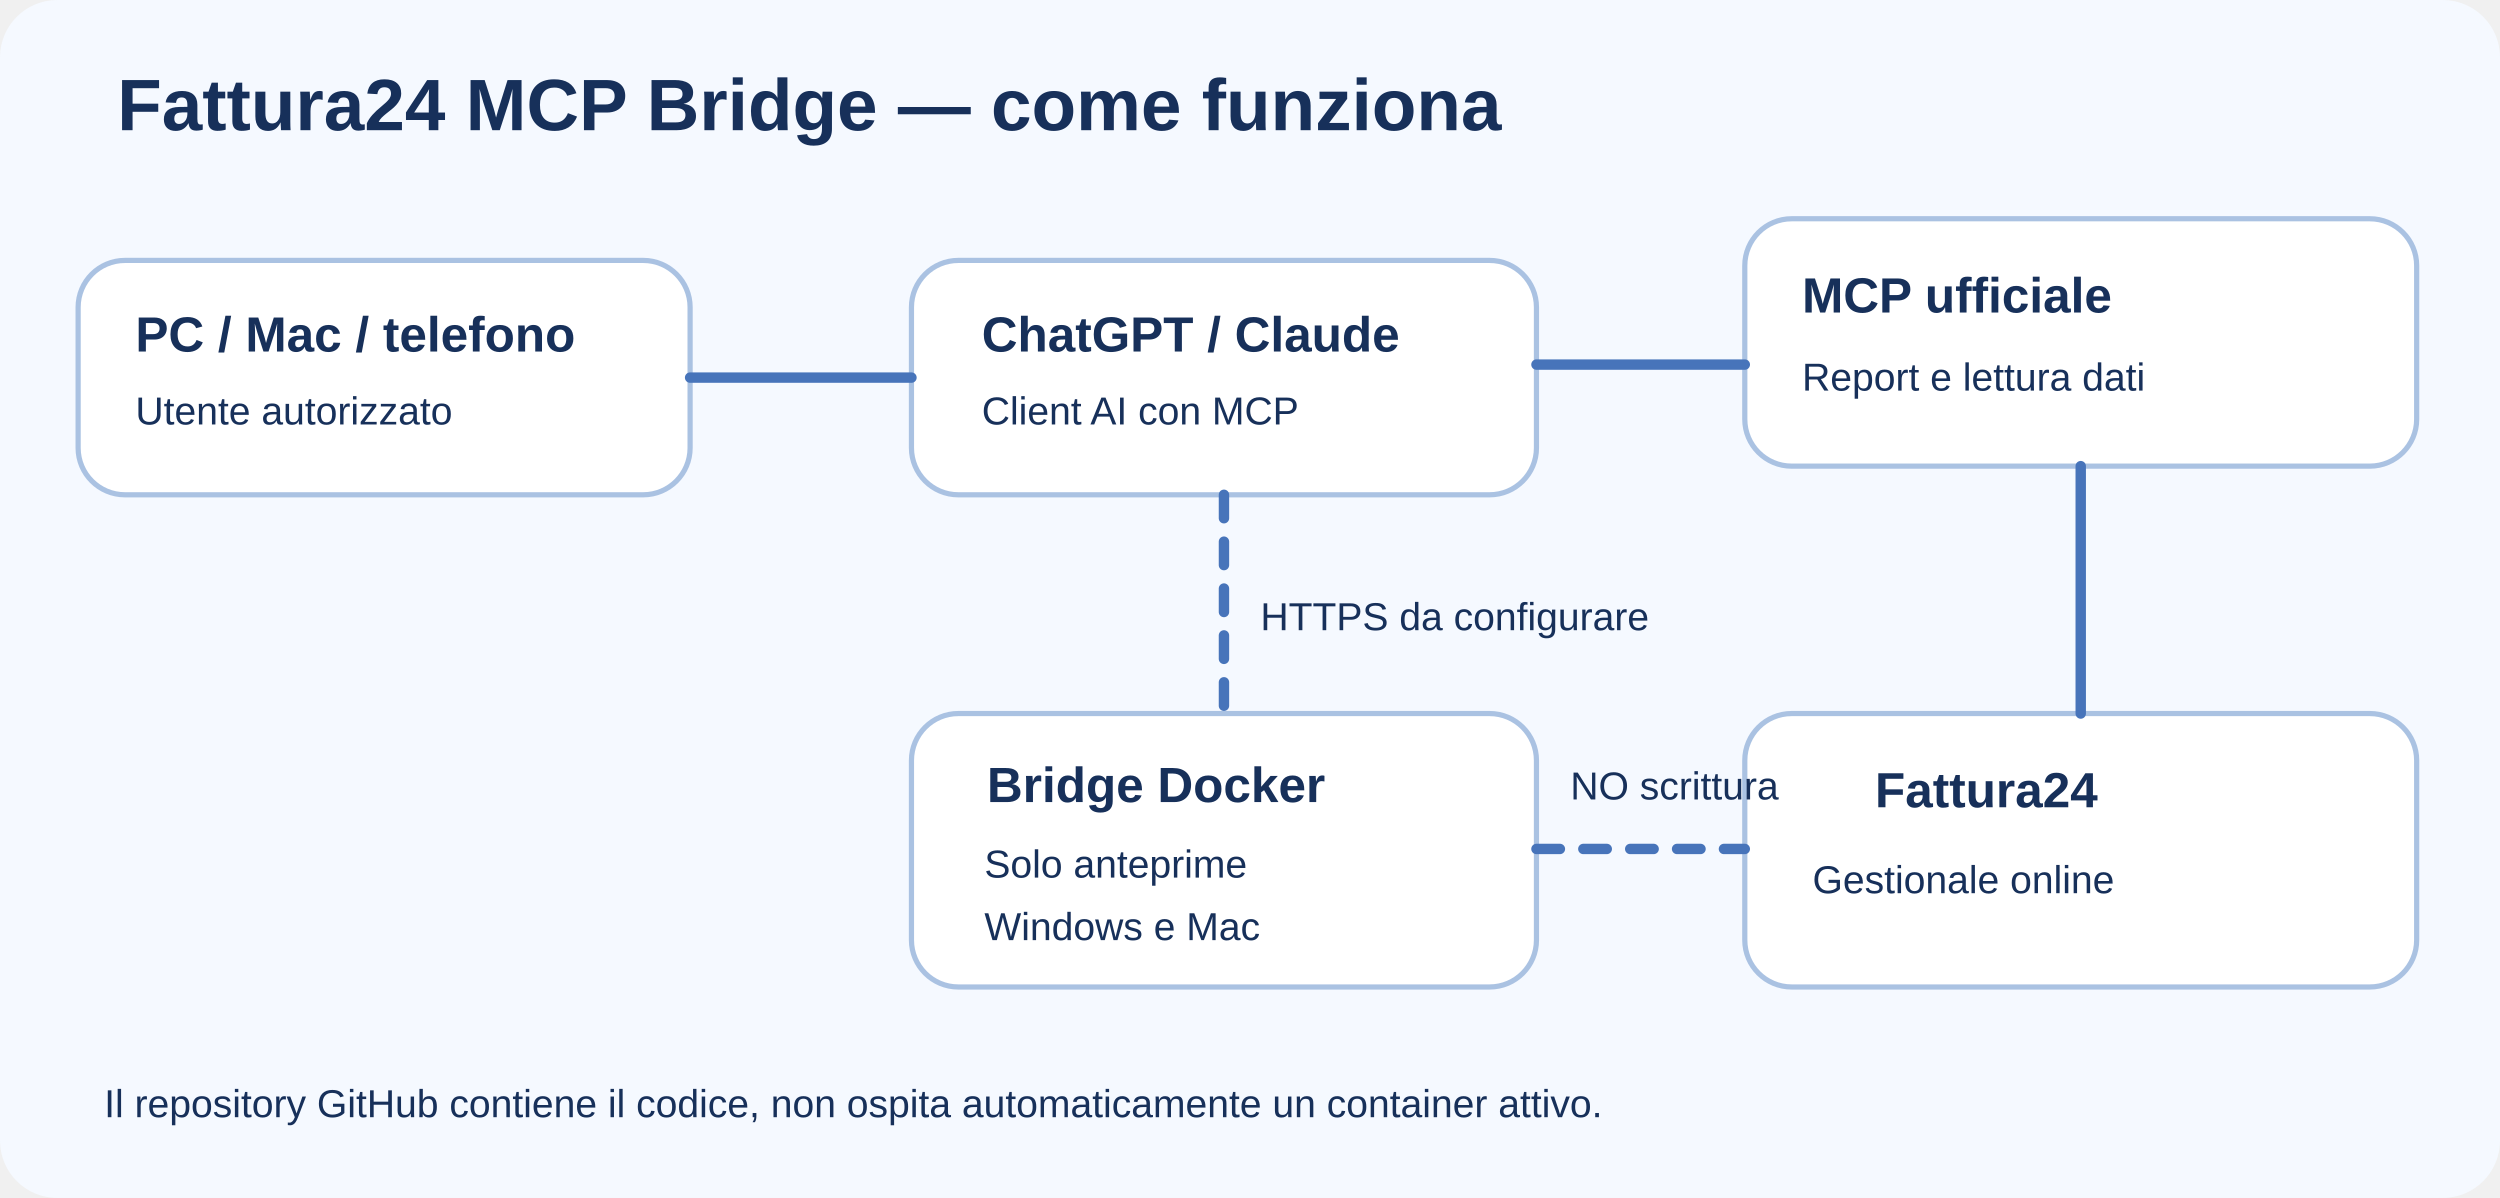
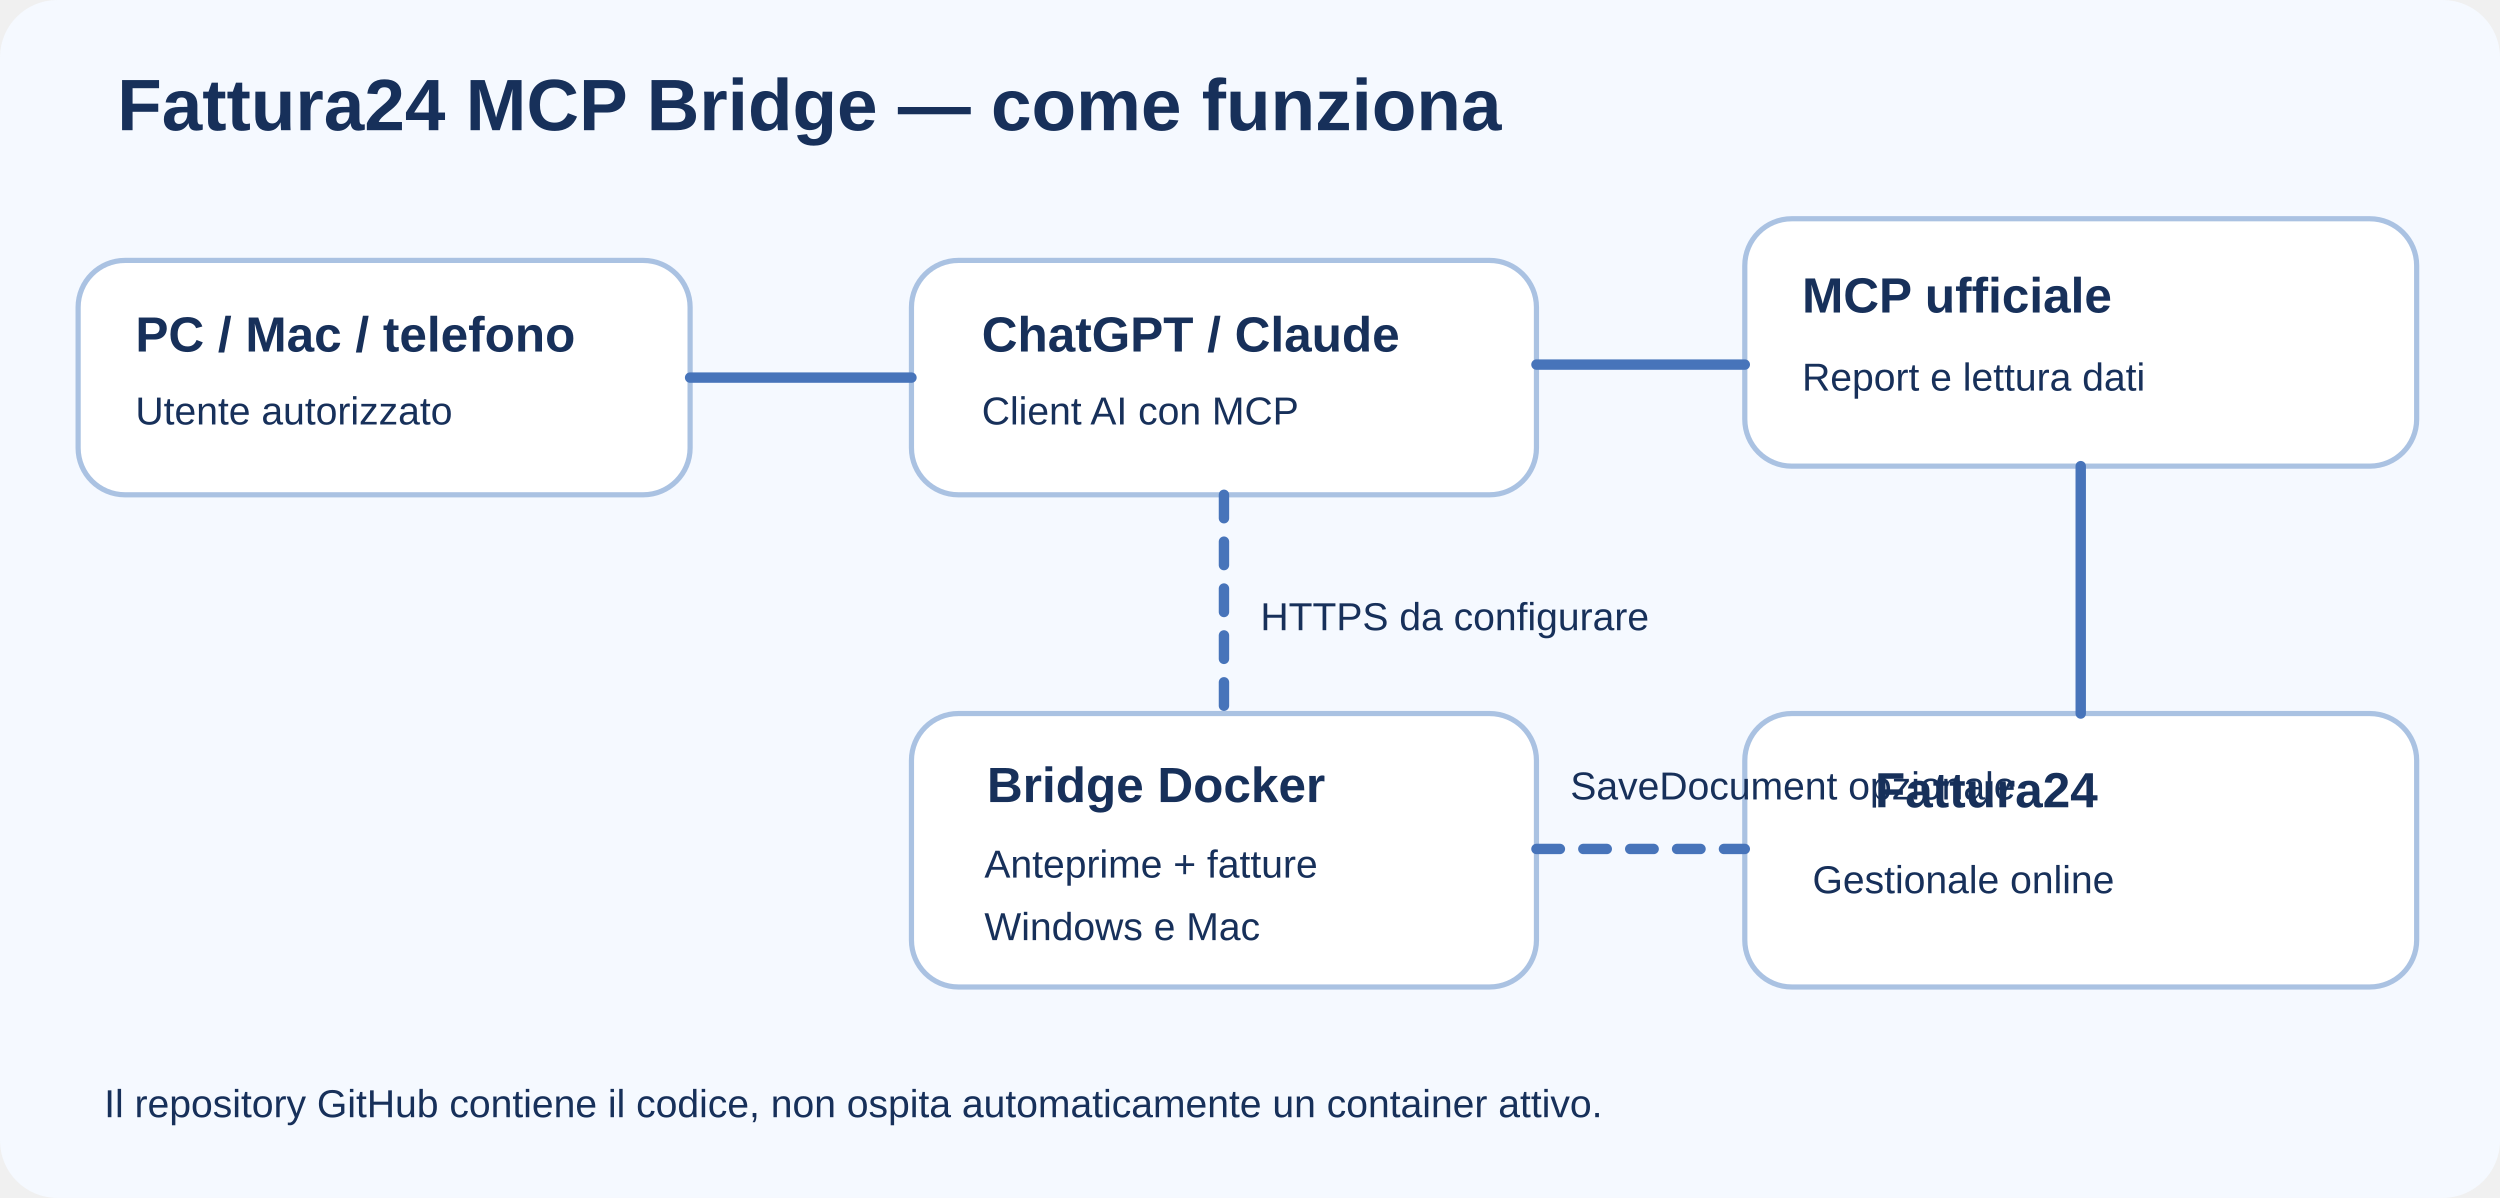
<svg xmlns="http://www.w3.org/2000/svg" viewBox="0 0 960 460" role="img" aria-label="Architettura: ChatGPT o Claude, MCP ufficiale per lettura, bridge Docker per anteprime">
  <rect width="960" height="460" rx="22" fill="#f5f9ff" />
  <style>text{font-family:Arial,sans-serif;fill:#17305a}.title{font-size:28px;font-weight:700}.box{fill:#fff;stroke:#aac2e2;stroke-width:2}.t{font-size:19px;font-weight:bold}.sub{font-size:15px}.line{stroke:#4774ba;stroke-width:4;fill:none;stroke-linecap:round}.dash{stroke-dasharray:9 9}</style>
  <text x="45" y="50" class="title">Fattura24 MCP Bridge — come funziona</text>
  <rect class="box" x="30" y="100" rx="18" width="235" height="90" />
  <text x="52" y="135" class="t">PC / Mac / telefono</text>
  <text x="52" y="163" class="sub">Utente autorizzato</text>
  <rect class="box" x="350" y="100" rx="18" width="240" height="90" />
  <text x="377" y="135" class="t">ChatGPT / Claude</text>
  <text x="377" y="163" class="sub">Client AI con MCP</text>
  <rect class="box" x="670" y="84" rx="18" width="258" height="95" />
  <text x="692" y="120" class="t">MCP ufficiale</text>
  <text x="692" y="150" class="sub">Report e lettura dati</text>
  <rect class="box" x="350" y="274" rx="18" width="240" height="105" />
  <text x="379" y="308" class="t">Bridge Docker</text>
-   <text x="378" y="337" class="sub">Solo anteprime</text>
+   <text x="378" y="337" class="sub">Anteprime + fatture</text>
  <text x="378" y="361" class="sub">Windows e Mac</text>
  <rect class="box" x="670" y="274" rx="18" width="258" height="105" />
  <text x="720" y="310" class="t">Fattura24</text>
  <text x="696" y="343" class="sub">Gestionale online</text>
  <path class="line" d="M265 145 H350 M590 140 H670 M799 179 V274" />
  <path class="line dash" d="M470 190 V274" />
  <text x="484" y="242" class="sub">HTTPS da configurare</text>
  <path class="line dash" d="M590 326 H670" />
-   <text x="603" y="307" class="sub">NO scrittura</text>
+   <text x="603" y="307" class="sub">SaveDocument opzionale</text>
  <text x="40" y="429" class="sub">Il repository GitHub contiene il codice, non ospita automaticamente un container attivo.</text>
</svg>
